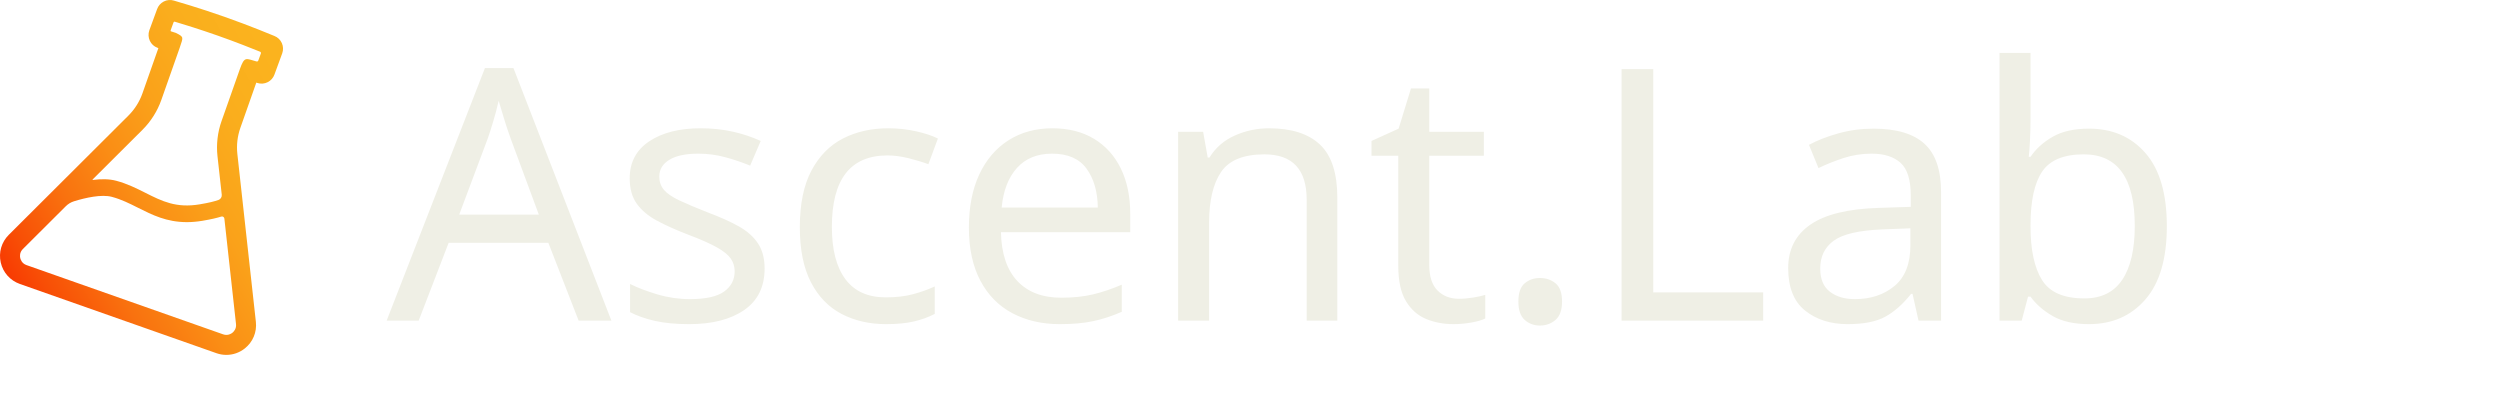
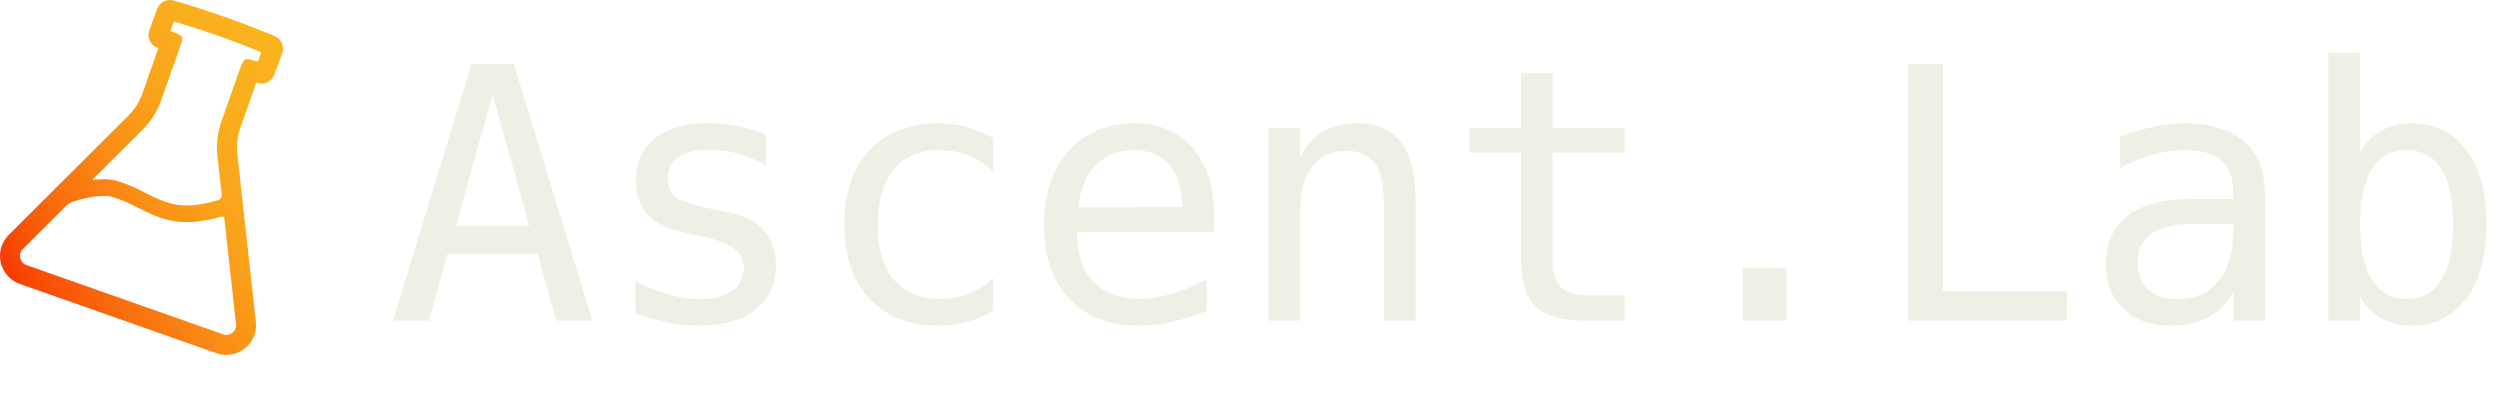
<svg xmlns="http://www.w3.org/2000/svg" id="uuid-05bb2819-92f1-49f2-9b66-9d04d311eead" data-name="Layer 2" viewBox="0 0 1748 282.05">
  <defs>
    <style>
-       .uuid-a2dfefda-c6e1-4e87-b3d1-175cb7adaf39 {
-         fill: url(#uuid-f29fe692-7154-4a18-b2a3-aa94c5fe85bb);
-       }
+             .uuid-a2dfefda-c6e1-4e87-b3d1-175cb7adaf39 {
+             fill: url(#uuid-f29fe692-7154-4a18-b2a3-aa94c5fe85bb);
+             }

-       .uuid-22e12d8c-664f-41dc-adc8-25159c227036 {
-         fill: #efefe5;
-         font-family: PTMono-Regular, 'PT Mono';
-         font-size: 246.28px;
-       }
-     </style>
+             .uuid-22e12d8c-664f-41dc-adc8-25159c227036 {
+             fill: #efefe5;
+             font-family: 'PT Mono', 'Roboto Mono', 'Mono';
+             font-size: 246.28px;
+             }
+         </style>
    <linearGradient id="uuid-f29fe692-7154-4a18-b2a3-aa94c5fe85bb" x1="214.03" y1="81.21" x2="5.43" y2="202.1" gradientUnits="userSpaceOnUse">
      <stop offset="0" stop-color="#fbb31e" />
      <stop offset=".18" stop-color="#faae1d" />
      <stop offset=".36" stop-color="#faa21a" />
      <stop offset=".54" stop-color="#fa8e15" />
      <stop offset=".72" stop-color="#f9720f" />
      <stop offset=".9" stop-color="#f84e06" />
      <stop offset="1" stop-color="#f83601" />
    </linearGradient>
  </defs>
-   <g id="uuid-1244d910-8fb3-4499-be0f-ced29186fc0d" data-name="Letter">
+   <g id="uuid-1244d910-8fb3-4499-be0f-ced29186fc0d">
    <text class="uuid-22e12d8c-664f-41dc-adc8-25159c227036" transform="translate(270.35 224.17)">
      <tspan x="0" y="0">Ascent.Lab</tspan>
    </text>
  </g>
-   <g id="uuid-39d8e600-7887-4b2b-97d3-c3aef7970dc9" data-name="Symbol">
-     <path id="uuid-4467bd55-ef44-4f1c-9954-9d4de7c8caf0" data-name="Main" class="uuid-a2dfefda-c6e1-4e87-b3d1-175cb7adaf39" d="M197.07,30.14c1,2.26,1.1,4.8.26,7.15l-5.43,14.82c-.79,2.26-2.46,4.18-4.65,5.31-2.31,1.2-5.02,1.39-7.45.54l-.59-.21-11.15,31.67c-2.05,5.8-2.77,12.09-2.1,18.2l12.95,117.45c.79,7.14-2.1,14.09-7.74,18.55-3.74,2.98-8.27,4.52-12.89,4.52-2.31,0-4.66-.38-6.94-1.19L13.88,198.54c-6.78-2.39-11.78-8-13.36-15.02-1.59-7.01.51-14.23,5.6-19.31l83.69-83.41c4.35-4.34,7.74-9.7,9.78-15.5l11.15-31.67-.6-.21c-4.91-1.73-7.49-7.21-5.73-12.22l5.43-14.82c.8-2.27,2.47-4.18,4.66-5.32,2.21-1.16,4.82-1.38,7.18-.62,1.68.48,17.78,5.14,35.44,11.36,17.66,6.22,33.14,12.69,34.74,13.35,2.31.9,4.2,2.7,5.21,4.99ZM180.63,42.26l1.77-4.85c.18-.5-.06-1.06-.56-1.26-6.03-2.44-17.16-6.86-29.36-11.16-12.5-4.41-24.19-8.01-30.32-9.84-.33-.1-.67.08-.79.4l-2,5.48c-.18.47-.12.74.13.87l3.5,1.12c6,3,5,3,2.58,10.57l-12.8,36.36c-2.74,7.76-7.27,14.94-13.1,20.75l-34.94,34.82c-.12.12-.02.32.15.3,5.62-.72,11.38-.77,16.37.57,7.82,2.09,14.28,5.36,20.54,8.5,11.47,5.77,21.38,10.76,37.85,7.98,6.68-1.12,10.15-2.04,13.06-3.03,1.54-.53,2.52-2.06,2.34-3.69l-2.99-27c-.89-8.19.07-16.61,2.81-24.38l12.81-36.35c3.32-9.4,4.32-7.4,11.48-5.51.68.21,1.21.07,1.47-.65ZM162.48,232.68c.88-.71,2.91-2.7,2.54-6.08l-8.14-73.77c-.12-1.03-1.14-1.72-2.13-1.41-3.03.95-6.93,1.9-13.16,2.95-3.92.65-7.55.95-10.95.95-14.16,0-24.25-5.08-34.07-10.02-6-3.02-11.66-5.86-18.34-7.66-7.2-1.93-18.58.63-26.53,3.11-2.15.67-4.1,1.85-5.69,3.44l-30.02,29.92c-2.41,2.4-2.08,5.22-1.84,6.33.26,1.09,1.18,3.78,4.38,4.91l137.46,48.41c3.2,1.13,5.6-.38,6.49-1.08Z" />
+   <g id="uuid-39d8e600-7887-4b2b-97d3-c3aef7970dc9">
+     <path id="uuid-4467bd55-ef44-4f1c-9954-9d4de7c8caf0" class="uuid-a2dfefda-c6e1-4e87-b3d1-175cb7adaf39" d="M197.07,30.14c1,2.26,1.1,4.8.26,7.15l-5.43,14.82c-.79,2.26-2.46,4.18-4.65,5.31-2.31,1.2-5.02,1.39-7.45.54l-.59-.21-11.15,31.67c-2.05,5.8-2.77,12.09-2.1,18.2l12.95,117.45c.79,7.14-2.1,14.09-7.74,18.55-3.74,2.98-8.27,4.52-12.89,4.52-2.31,0-4.66-.38-6.94-1.19L13.88,198.54c-6.78-2.39-11.78-8-13.36-15.02-1.59-7.01.51-14.23,5.6-19.31l83.69-83.41c4.35-4.34,7.74-9.7,9.78-15.5l11.15-31.67-.6-.21c-4.91-1.73-7.49-7.21-5.73-12.22l5.43-14.82c.8-2.27,2.47-4.18,4.66-5.32,2.21-1.16,4.82-1.38,7.18-.62,1.68.48,17.78,5.14,35.44,11.36,17.66,6.22,33.14,12.69,34.74,13.35,2.31.9,4.2,2.7,5.21,4.99ZM180.63,42.26l1.77-4.85c.18-.5-.06-1.06-.56-1.26-6.03-2.44-17.16-6.86-29.36-11.16-12.5-4.41-24.19-8.01-30.32-9.84-.33-.1-.67.08-.79.4l-2,5.48c-.18.47-.12.74.13.87l3.5,1.12c6,3,5,3,2.58,10.57l-12.8,36.36c-2.74,7.76-7.27,14.94-13.1,20.75l-34.94,34.82c-.12.12-.02.32.15.3,5.62-.72,11.38-.77,16.37.57,7.82,2.09,14.28,5.36,20.54,8.5,11.47,5.77,21.38,10.76,37.85,7.98,6.68-1.12,10.15-2.04,13.06-3.03,1.54-.53,2.52-2.06,2.34-3.69l-2.99-27c-.89-8.19.07-16.61,2.81-24.38l12.81-36.35c3.32-9.4,4.32-7.4,11.48-5.51.68.21,1.21.07,1.47-.65ZM162.48,232.68c.88-.71,2.91-2.7,2.54-6.08l-8.14-73.77c-.12-1.03-1.14-1.72-2.13-1.41-3.03.95-6.93,1.9-13.16,2.95-3.92.65-7.55.95-10.95.95-14.16,0-24.25-5.08-34.07-10.02-6-3.02-11.66-5.86-18.34-7.66-7.2-1.93-18.58.63-26.53,3.11-2.15.67-4.1,1.85-5.69,3.44l-30.02,29.92c-2.41,2.4-2.08,5.22-1.84,6.33.26,1.09,1.18,3.78,4.38,4.91l137.46,48.41c3.2,1.13,5.6-.38,6.49-1.08Z" />
  </g>
</svg>
